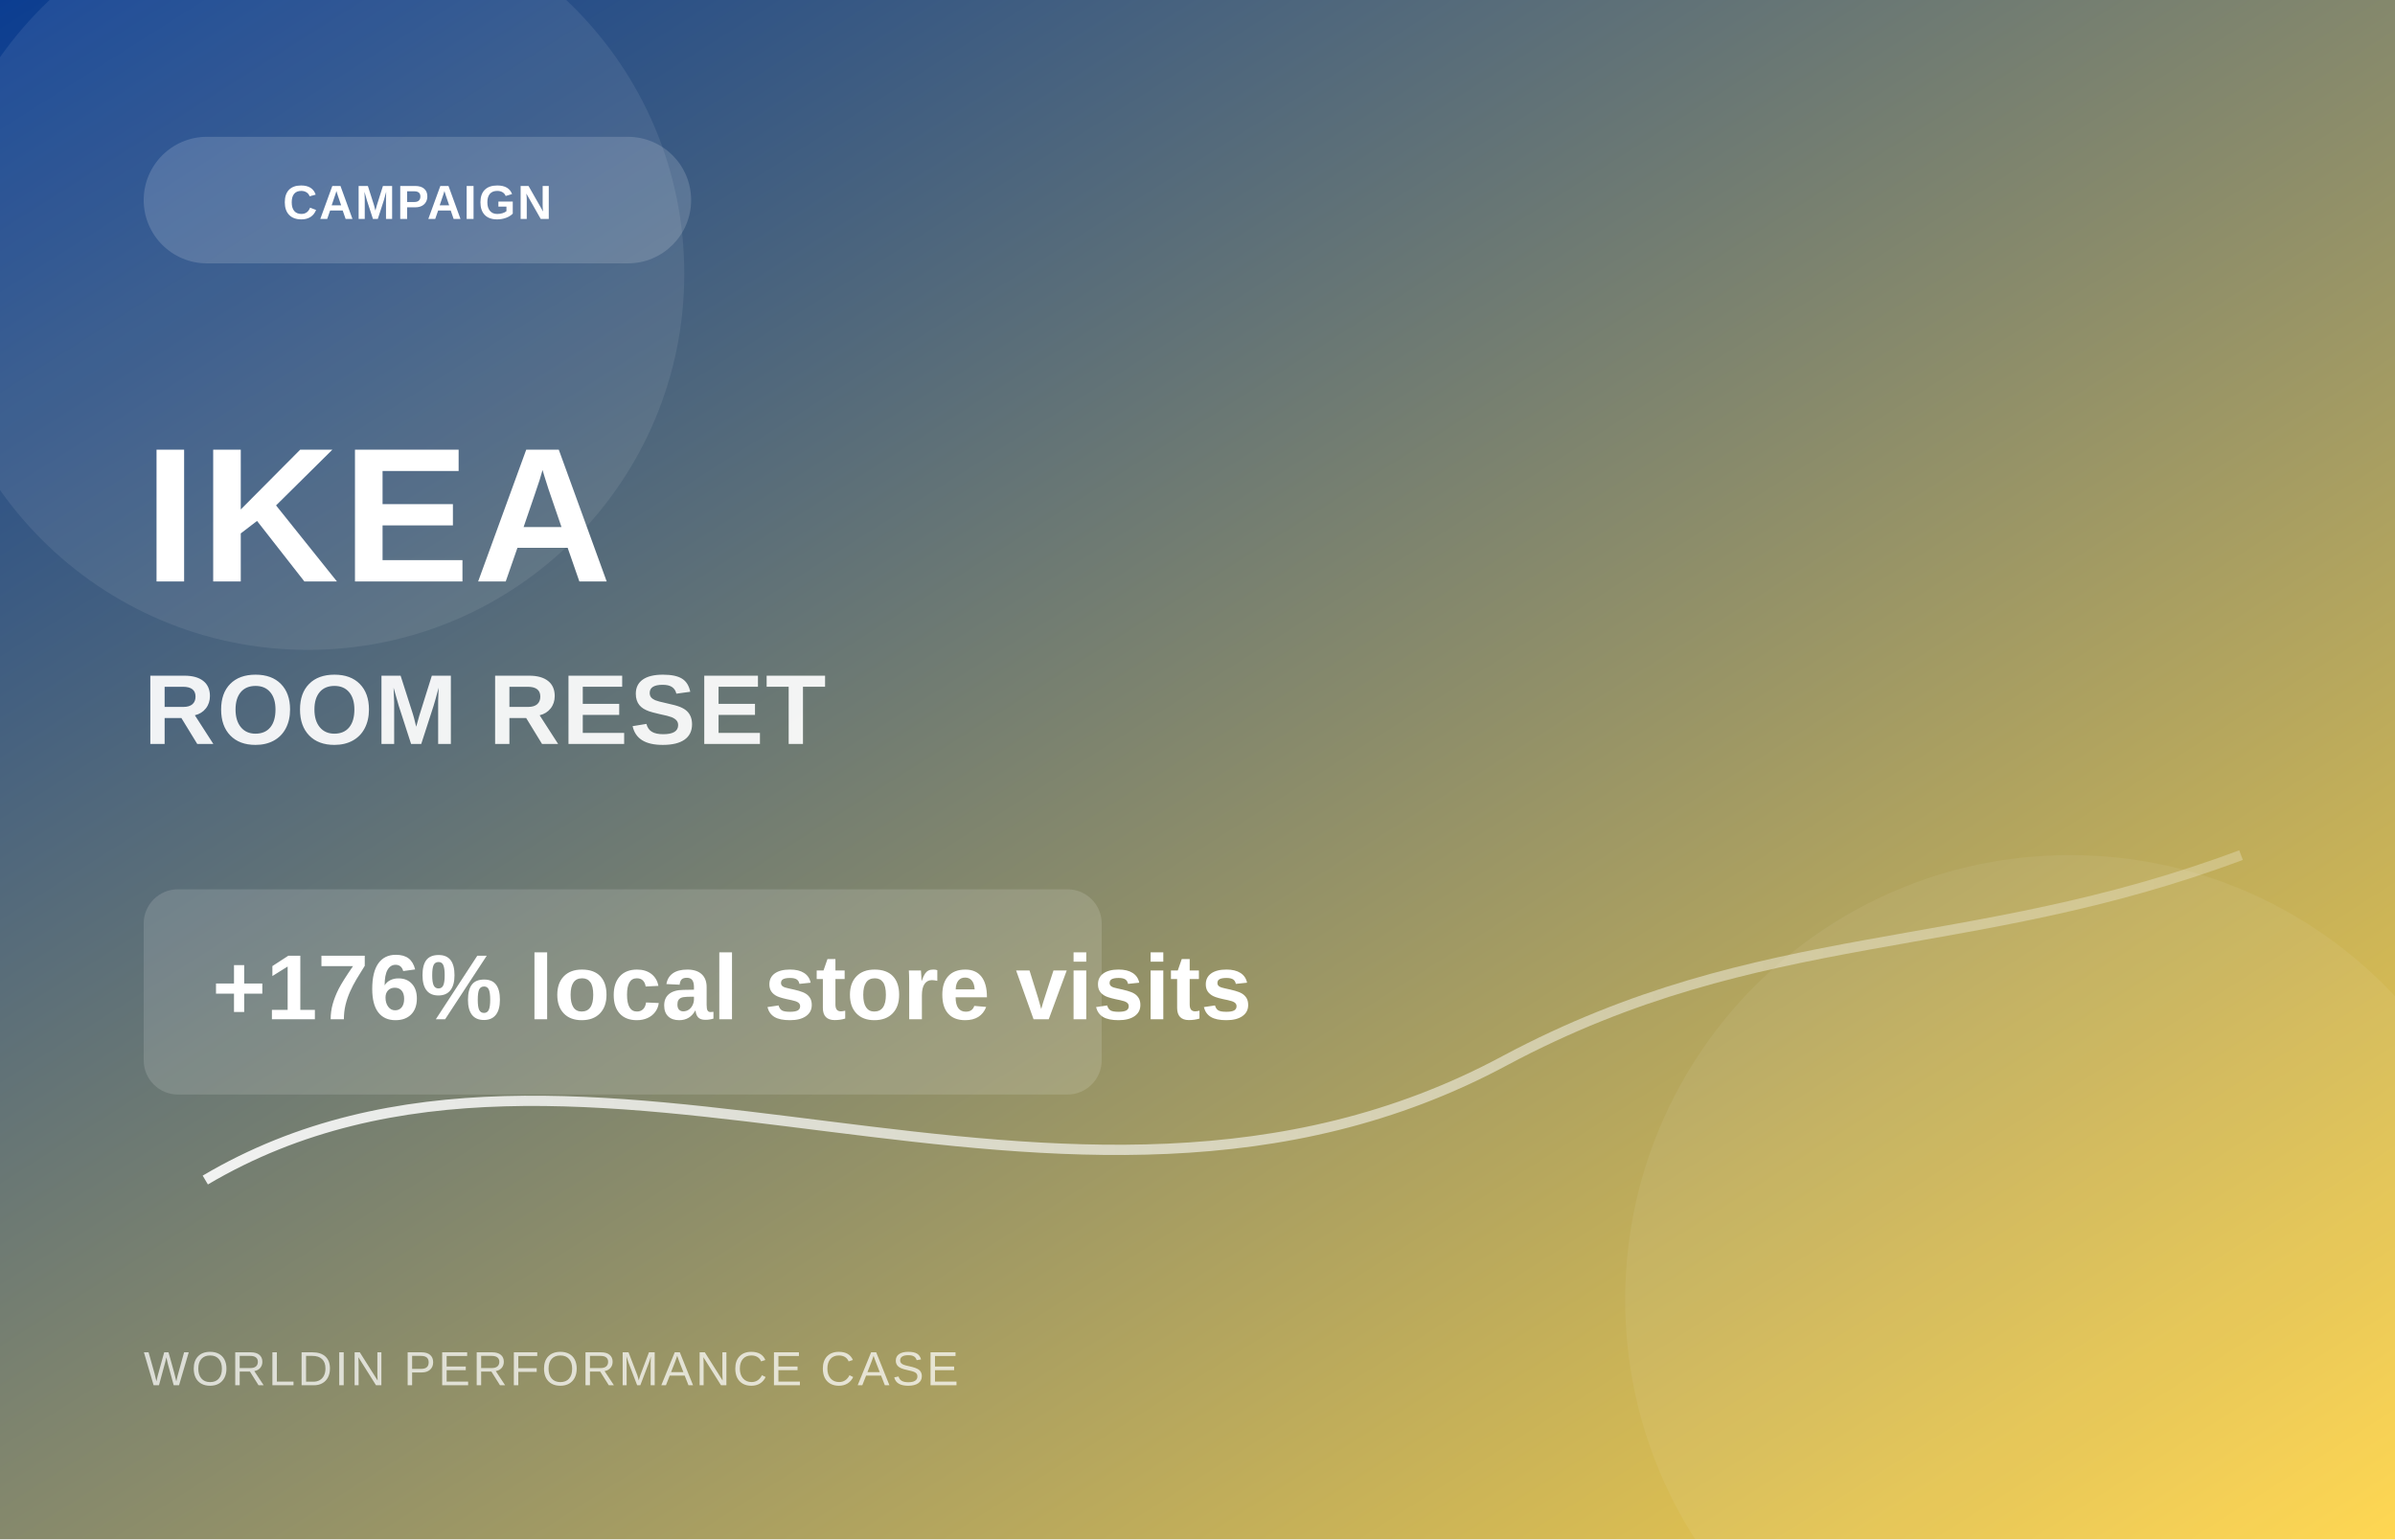
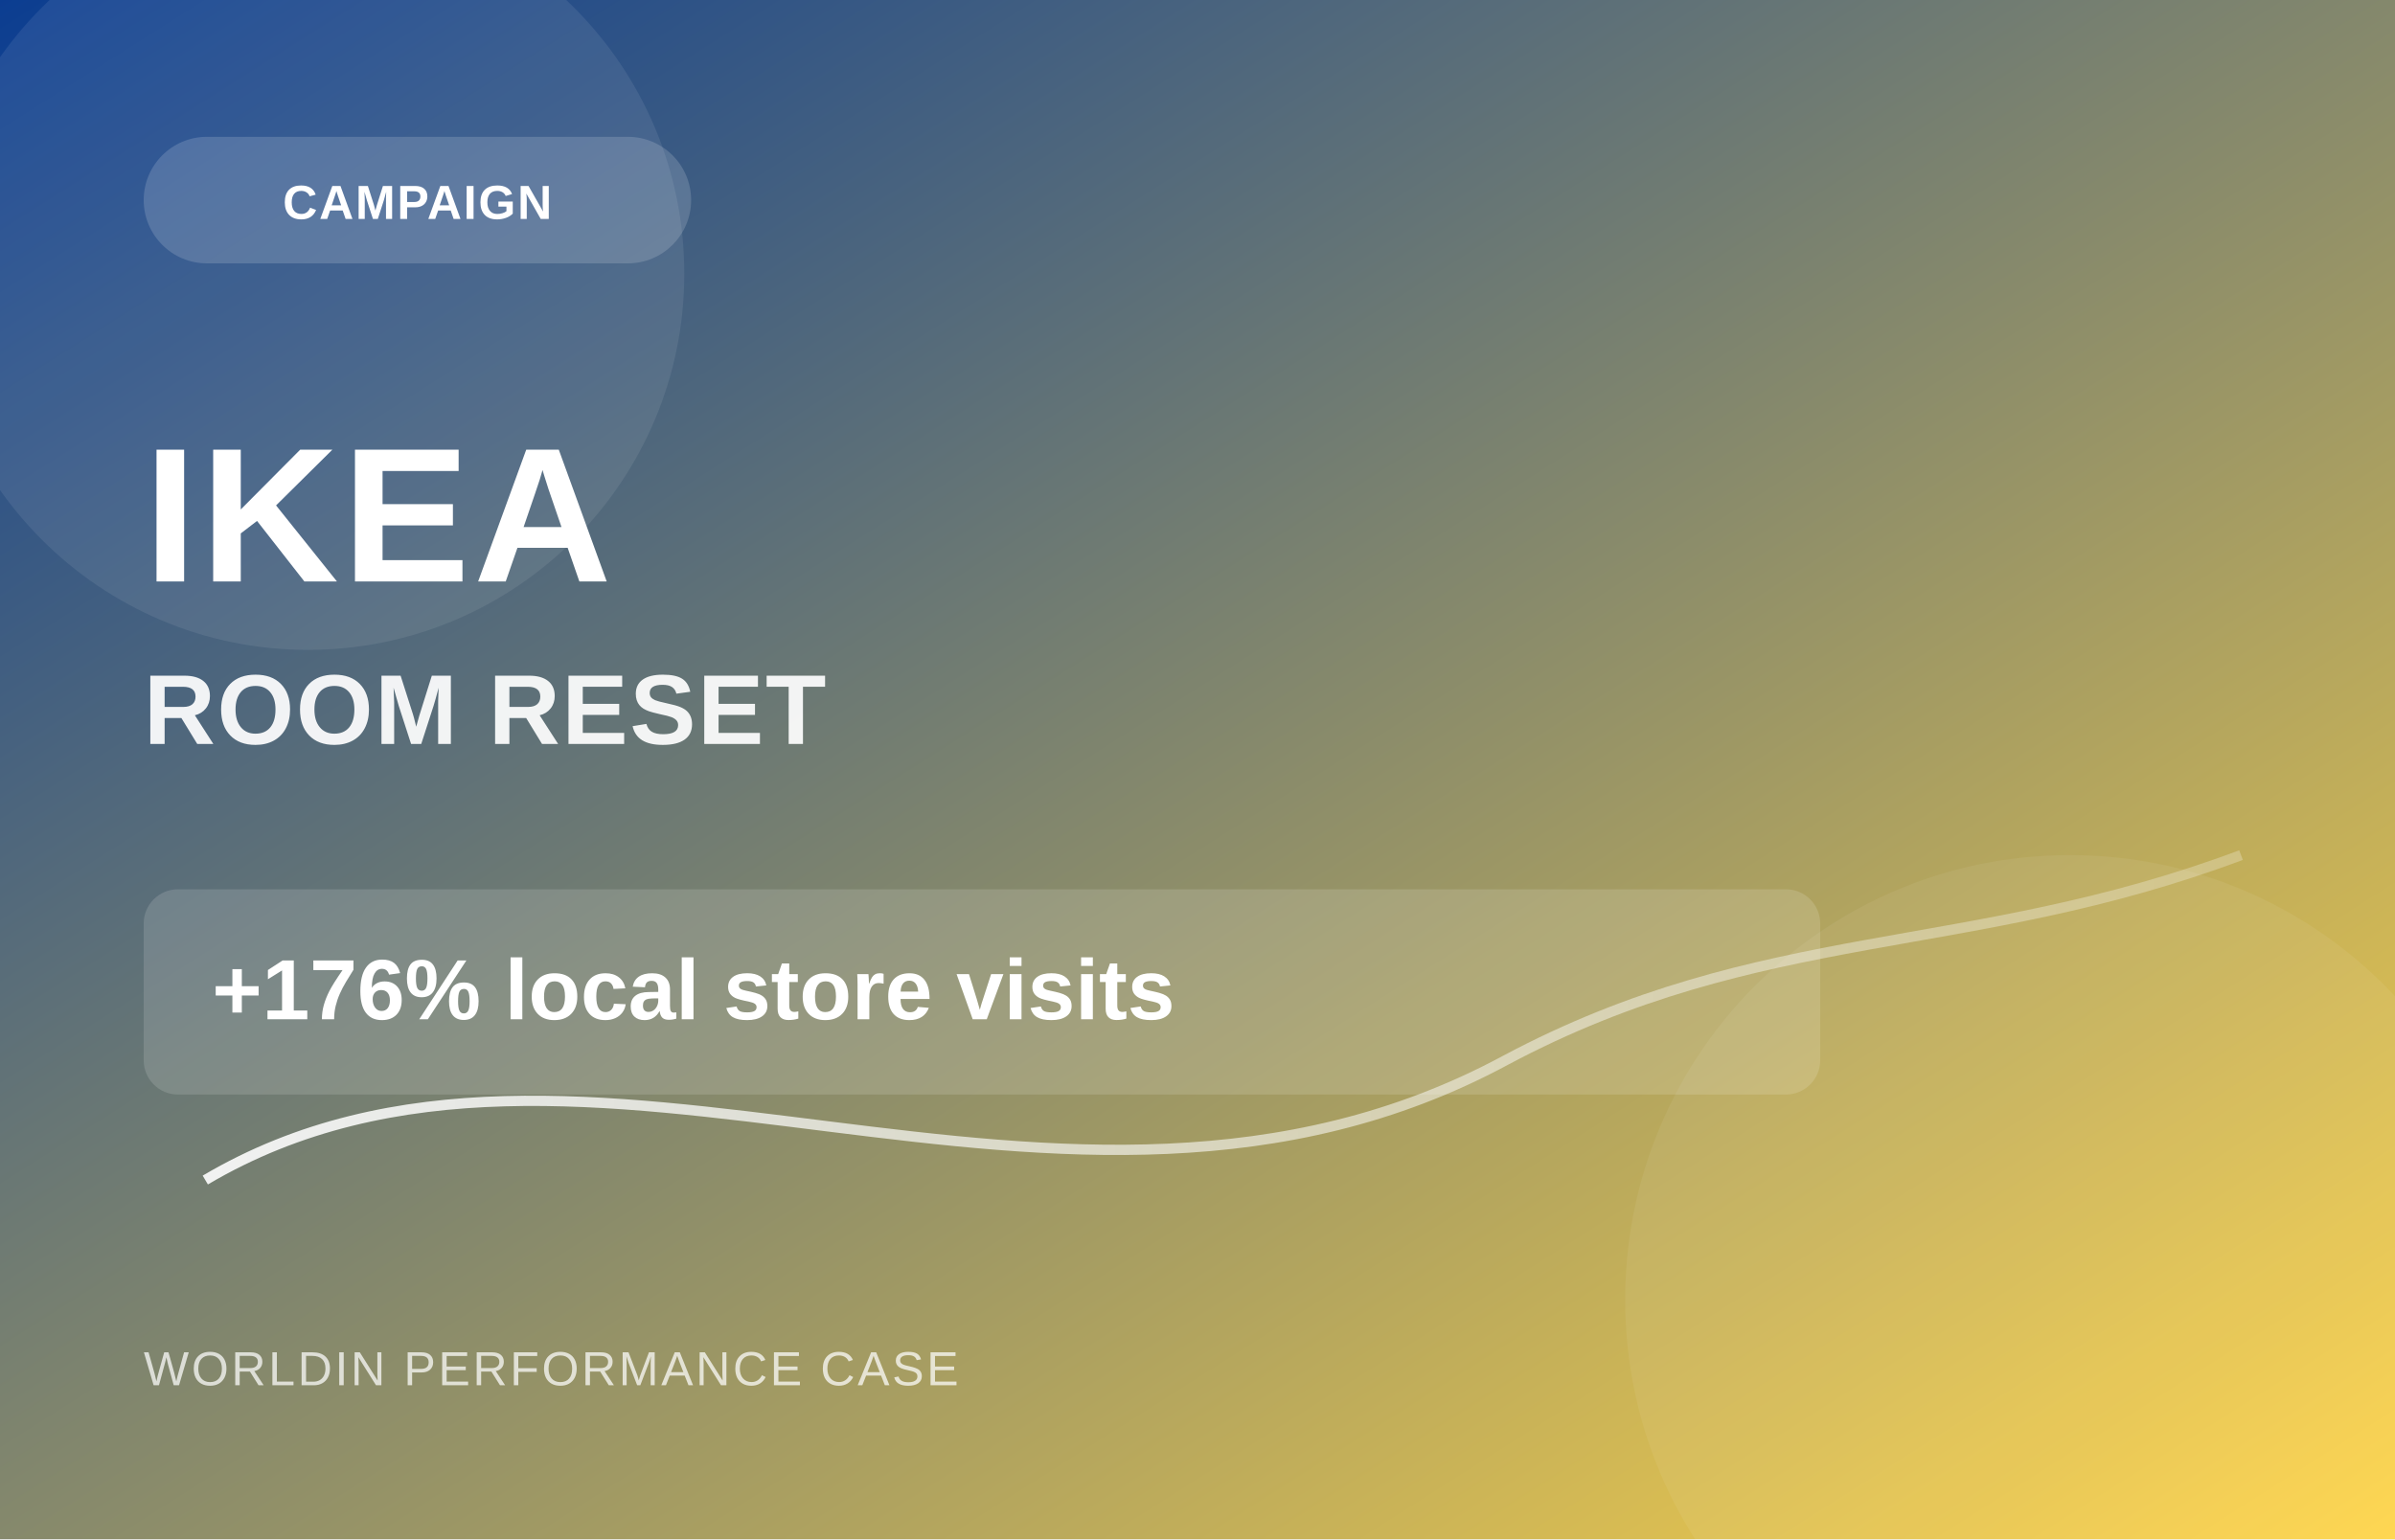
<svg xmlns="http://www.w3.org/2000/svg" width="1400" height="900" viewBox="0 0 1400 900" role="img" aria-label="IKEA ROOM RESET campaign visual">
  <defs>
    <linearGradient id="bg" x1="0" y1="0" x2="1" y2="1">
      <stop offset="0%" stop-color="#0B3D91" />
      <stop offset="100%" stop-color="#FFD447" />
    </linearGradient>
    <linearGradient id="line" x1="0" y1="0" x2="1" y2="0">
      <stop offset="0%" stop-color="#ffffff" stop-opacity="0.9" />
      <stop offset="100%" stop-color="#ffffff" stop-opacity="0.25" />
    </linearGradient>
  </defs>
  <rect width="1400" height="900" fill="url(#bg)" />
  <circle cx="180" cy="160" r="220" fill="#ffffff" fill-opacity="0.08" />
  <circle cx="1210" cy="760" r="260" fill="#ffffff" fill-opacity="0.06" />
  <path d="M120 690 C 340 560, 620 760, 880 620 C 1030 540, 1150 560, 1310 500" stroke="url(#line)" stroke-width="6" fill="none" />
  <rect x="84" y="80" width="320" height="74" rx="37" fill="#ffffff" fill-opacity="0.16" />
  <text x="244" y="128" text-anchor="middle" fill="#ffffff" font-family="Arial, sans-serif" font-size="28" font-weight="700" letter-spacing="1">CAMPAIGN</text>
  <text x="84" y="340" fill="#ffffff" font-family="Arial, sans-serif" font-size="112" font-weight="800" letter-spacing="2">IKEA</text>
  <text x="84" y="435" fill="#ffffff" fill-opacity="0.92" font-family="Arial, sans-serif" font-size="58" font-weight="600" letter-spacing="1">ROOM RESET</text>
-   <rect x="84" y="520" width="560" height="120" rx="20" fill="#ffffff" fill-opacity="0.14" />
-   <text x="124" y="596" fill="#ffffff" font-family="Arial, sans-serif" font-size="54" font-weight="700">+176% local store visits</text>
+   <rect x="84" y="520" width="980" height="120" rx="20" fill="#ffffff" fill-opacity="0.14" />
+   <text x="124" y="596" fill="#ffffff" font-family="Arial, sans-serif" font-size="50" font-weight="700">+176% local store visits</text>
  <text x="84" y="810" fill="#ffffff" fill-opacity="0.72" font-family="Arial, sans-serif" font-size="28" letter-spacing="1.5">WORLDIN PERFORMANCE CASE</text>
</svg>
